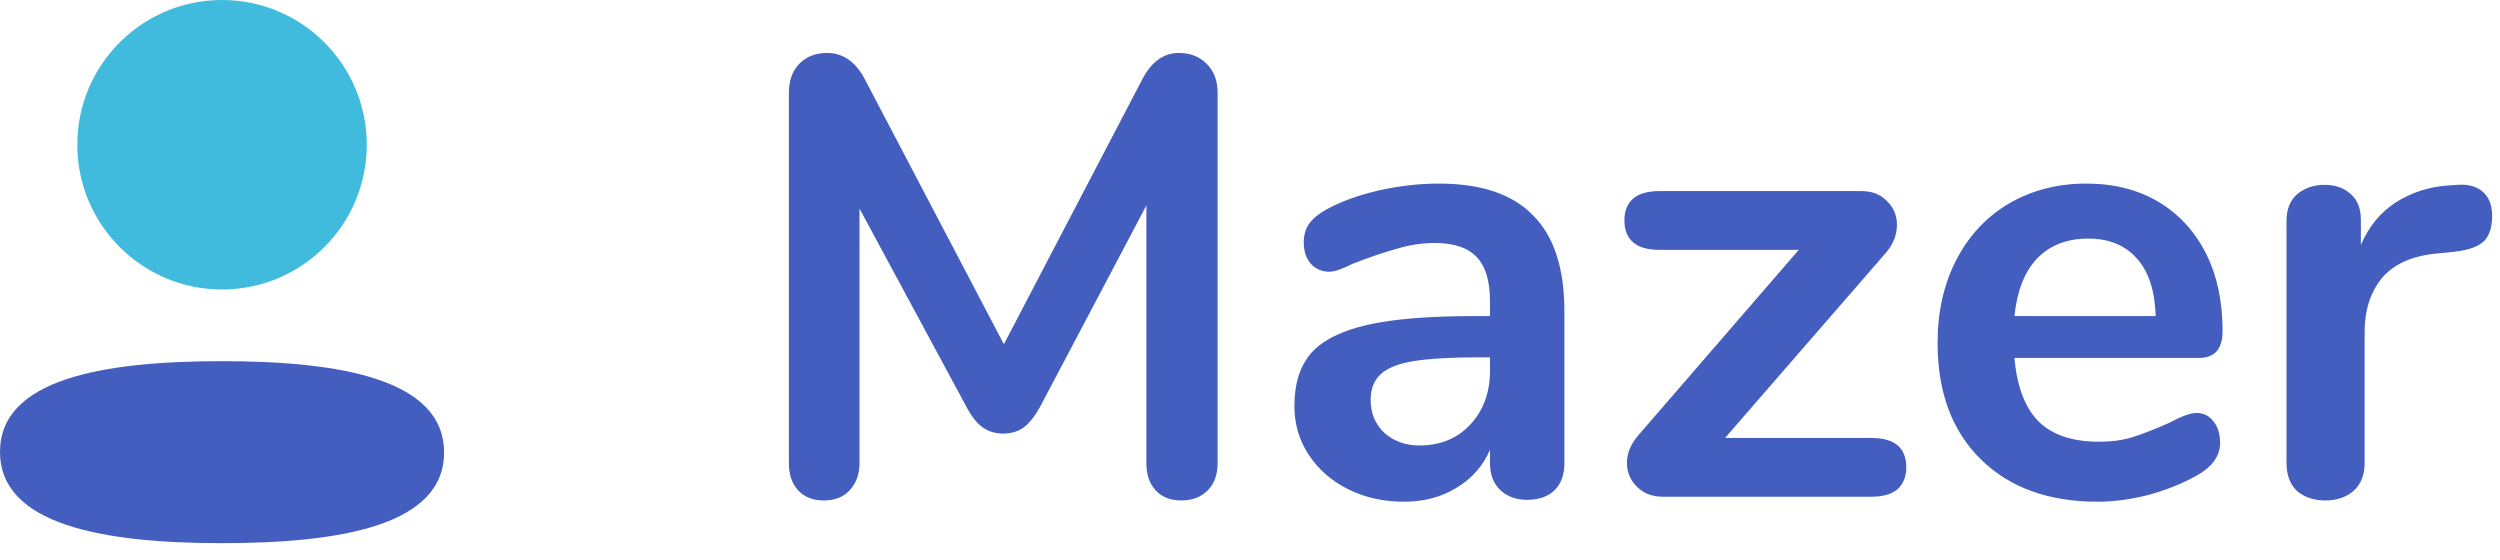
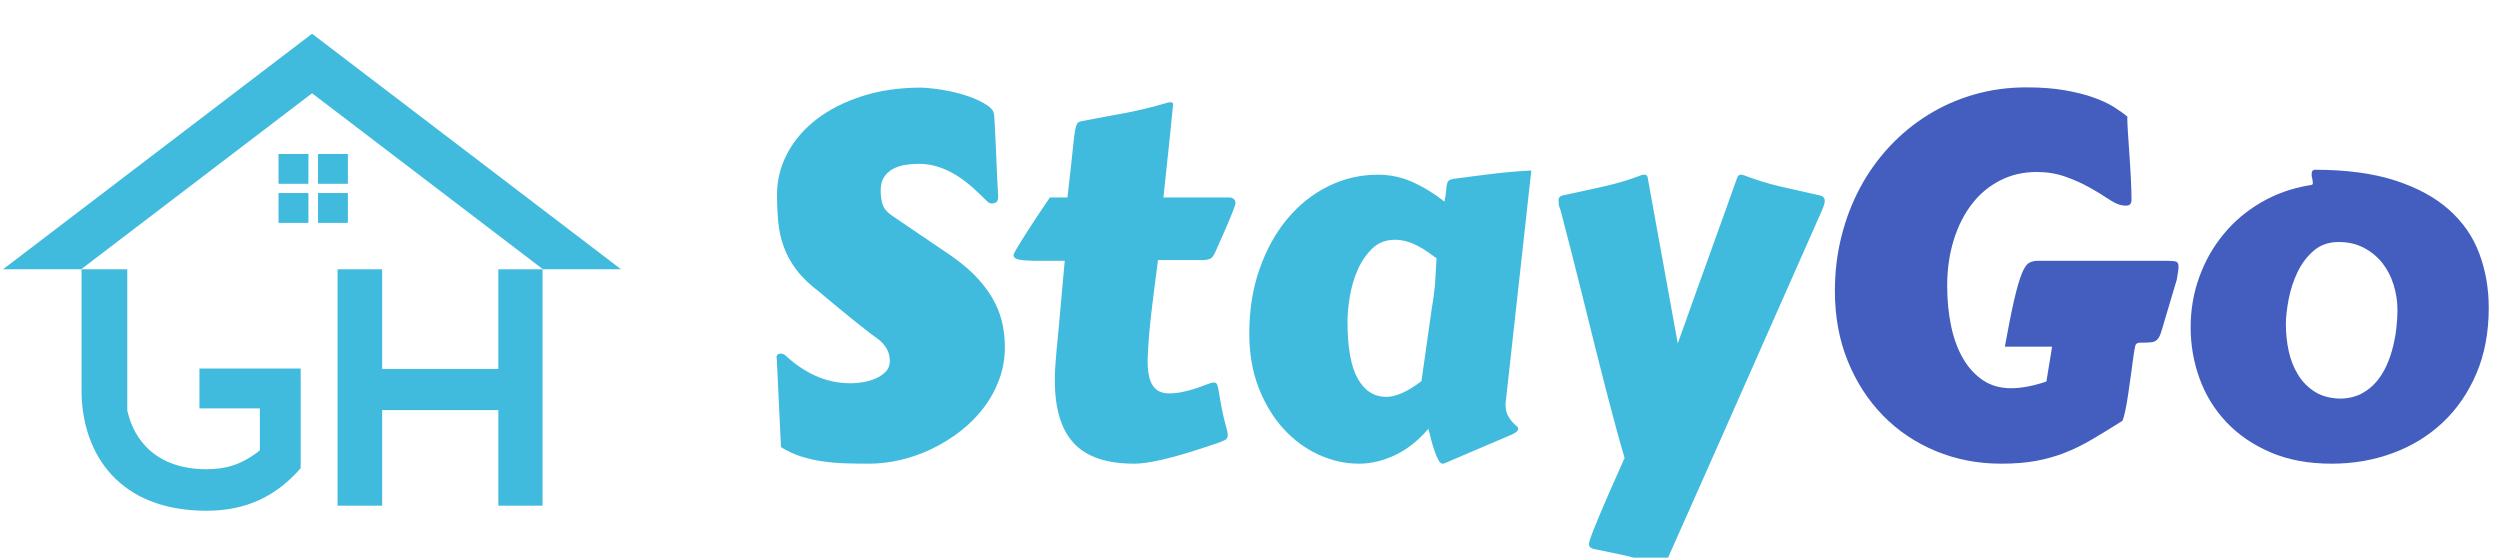
- <svg xmlns="http://www.w3.org/2000/svg" viewBox="0 0 152 34" fill-rule="evenodd" stroke-linejoin="round" stroke-miterlimit="2">
-   <path d="M0 27.472c0 4.409 6.18 5.552 13.5 5.552 7.281 0 13.5-1.103 13.5-5.513s-6.179-5.552-13.5-5.552c-7.281 0-13.5 1.103-13.5 5.513z" fill="#435ebe" fill-rule="nonzero" />
-   <circle cx="13.5" cy="8.8" r="8.8" fill="#41bbdd" />
-   <path d="M71.676 3.22c.709 0 1.279.228 1.71.684.431.431.646 1.013.646 1.748v22.496c0 .709-.203 1.267-.608 1.672s-.937.608-1.596.608-1.178-.203-1.558-.608-.57-.963-.57-1.672V12.492l-6.46 12.236c-.304.557-.633.975-.988 1.254-.355.253-.773.38-1.254.38s-.899-.127-1.254-.38-.684-.671-.988-1.254l-6.498-12.046v15.466c0 .684-.203 1.241-.608 1.672-.38.405-.899.608-1.558.608s-1.178-.203-1.558-.608-.57-.963-.57-1.672V5.652c0-.735.203-1.317.608-1.748.431-.456 1.001-.684 1.71-.684.988 0 1.761.545 2.318 1.634l8.436 16.074 8.398-16.074c.557-1.089 1.305-1.634 2.242-1.634zm15.801 7.942c2.584 0 4.497.646 5.738 1.938 1.267 1.267 1.9 3.205 1.9 5.814v9.272c0 .684-.203 1.229-.608 1.634-.405.38-.962.57-1.672.57-.658 0-1.203-.203-1.634-.608-.405-.405-.608-.937-.608-1.596v-.836c-.431.988-1.114 1.761-2.052 2.318-.912.557-1.976.836-3.192.836-1.241 0-2.368-.253-3.382-.76s-1.811-1.203-2.394-2.09-.874-1.875-.874-2.964c0-1.368.342-2.445 1.026-3.23.71-.785 1.85-1.355 3.42-1.71s3.737-.532 6.498-.532h.95v-.874c0-1.241-.266-2.141-.798-2.698-.532-.583-1.393-.874-2.584-.874a7.78 7.78 0 0 0-2.242.342c-.76.203-1.659.507-2.698.912-.658.329-1.14.494-1.444.494-.456 0-.836-.165-1.14-.494-.278-.329-.418-.76-.418-1.292 0-.431.102-.798.304-1.102.228-.329.596-.633 1.102-.912.887-.481 1.938-.861 3.154-1.14 1.242-.279 2.458-.418 3.648-.418zm-1.178 15.922c1.267 0 2.293-.418 3.078-1.254.811-.861 1.216-1.963 1.216-3.306v-.798h-.684c-1.697 0-3.015.076-3.952.228s-1.608.418-2.014.798-.608.899-.608 1.558c0 .811.279 1.482.836 2.014.583.507 1.292.76 2.128.76zm27.476-.456c1.418 0 2.128.595 2.128 1.786 0 .557-.178 1.001-.532 1.33-.355.304-.887.456-1.596.456h-12.692c-.634 0-1.153-.203-1.558-.608a1.97 1.97 0 0 1-.608-1.444c0-.583.228-1.14.684-1.672l9.766-11.286h-8.474c-.71 0-1.242-.152-1.596-.456s-.532-.747-.532-1.33.177-1.026.532-1.33.886-.456 1.596-.456h12.274c.658 0 1.178.203 1.558.608.405.38.608.861.608 1.444 0 .608-.216 1.165-.646 1.672l-9.804 11.286h8.892zm19.762-1.52c.431 0 .773.165 1.026.494.279.329.418.773.418 1.33 0 .785-.468 1.444-1.406 1.976-.861.481-1.836.874-2.926 1.178-1.089.279-2.128.418-3.116.418-2.989 0-5.358-.861-7.106-2.584s-2.622-4.079-2.622-7.068c0-1.9.38-3.585 1.14-5.054s1.824-2.609 3.192-3.42c1.394-.811 2.964-1.216 4.712-1.216 1.672 0 3.129.367 4.37 1.102s2.204 1.773 2.888 3.116 1.026 2.926 1.026 4.75c0 1.089-.481 1.634-1.444 1.634h-11.21c.152 1.748.646 3.04 1.482 3.876.836.811 2.052 1.216 3.648 1.216.811 0 1.52-.101 2.128-.304.634-.203 1.343-.481 2.128-.836.76-.405 1.318-.608 1.672-.608zm-6.574-10.602c-1.292 0-2.33.405-3.116 1.216-.76.811-1.216 1.976-1.368 3.496h8.588c-.05-1.545-.43-2.711-1.14-3.496-.709-.811-1.697-1.216-2.964-1.216zm22.43-3.268c.658-.051 1.178.089 1.558.418s.57.823.57 1.482c0 .684-.165 1.191-.494 1.52s-.925.545-1.786.646l-1.14.114c-1.495.152-2.597.659-3.306 1.52-.684.861-1.026 1.938-1.026 3.23v7.98c0 .735-.228 1.305-.684 1.71-.456.38-1.026.57-1.71.57s-1.254-.19-1.71-.57c-.431-.405-.646-.975-.646-1.71V13.442c0-.709.215-1.254.646-1.634.456-.38 1.013-.57 1.672-.57s1.19.19 1.596.57c.405.355.608.874.608 1.558v1.52c.481-1.115 1.19-1.976 2.128-2.584.962-.608 2.026-.95 3.192-1.026l.532-.038z" fill="#435ebe" fill-rule="nonzero" />
+ <svg xmlns="http://www.w3.org/2000/svg" width="1820" zoomAndPan="magnify" viewBox="0 0 1365 305.25" height="407" preserveAspectRatio="xMidYMid meet" version="1.2">
+   <defs>
+     <clipPath id="03c7e7f452">
+       <path d="M 1.672 18.281 L 339.094 18.281 L 339.094 148 L 1.672 148 Z M 1.672 18.281 " />
+     </clipPath>
+     <clipPath id="248593f45e">
+       <path d="M 850 95 L 997 95 L 997 304.5 L 850 304.5 Z M 850 95 " />
+     </clipPath>
+   </defs>
+   <g id="0c191f41eb">
+     <g clip-rule="nonzero" clip-path="url(#03c7e7f452)">
+       <path style=" stroke:none;fill-rule:nonzero;fill:#41bbdd;fill-opacity:1;" d="M 170.383 50.918 L 296.48 147.031 L 339.109 147.031 L 170.383 18.422 L 1.656 147.031 L 44.285 147.031 Z M 170.383 50.918 " />
+     </g>
+     <path style=" stroke:none;fill-rule:nonzero;fill:#41bbdd;fill-opacity:1;" d="M 272.078 147.031 L 272.078 201.434 L 208.648 201.434 L 208.648 147.031 L 184.309 147.031 L 184.309 276.109 L 208.648 276.109 L 208.648 223.926 L 272.078 223.926 L 272.078 276.109 L 296.23 276.109 L 296.23 147.031 Z M 272.078 147.031 " />
+     <path style=" stroke:none;fill-rule:nonzero;fill:#41bbdd;fill-opacity:1;" d="M 108.891 223 L 141.891 223 L 141.891 245.871 C 131.75 253.98 122.898 256.191 112.762 256.191 C 86.262 256.191 73.23 241.223 69.492 224.07 L 69.492 147.031 L 44.535 147.031 L 44.535 211.922 C 44.535 212.297 44.535 212.672 44.535 213.047 C 44.535 213.422 44.535 213.805 44.535 214.191 L 44.535 214.867 C 45.234 248.098 65.102 278.871 112.727 278.871 C 135.406 278.871 151.453 270.203 164.168 255.633 L 164.168 201.215 L 108.891 201.215 Z M 108.891 223 " />
+     <path style=" stroke:none;fill-rule:nonzero;fill:#41bbdd;fill-opacity:1;" d="M 152.176 84.102 L 168.297 84.102 L 168.297 100.223 L 152.176 100.223 Z M 152.176 84.102 " />
+     <path style=" stroke:none;fill-rule:nonzero;fill:#41bbdd;fill-opacity:1;" d="M 173.703 84.102 L 189.824 84.102 L 189.824 100.223 L 173.703 100.223 Z M 173.703 84.102 " />
+     <path style=" stroke:none;fill-rule:nonzero;fill:#41bbdd;fill-opacity:1;" d="M 152.176 84.102 L 168.297 84.102 L 168.297 100.223 L 152.176 100.223 Z M 152.176 84.102 " />
+     <path style=" stroke:none;fill-rule:nonzero;fill:#41bbdd;fill-opacity:1;" d="M 173.703 84.102 L 189.824 84.102 L 189.824 100.223 L 173.703 100.223 Z M 173.703 84.102 " />
+     <path style=" stroke:none;fill-rule:nonzero;fill:#41bbdd;fill-opacity:1;" d="M 152.176 105.461 L 168.297 105.461 L 168.297 121.582 L 152.176 121.582 Z M 152.176 105.461 " />
+     <path style=" stroke:none;fill-rule:nonzero;fill:#41bbdd;fill-opacity:1;" d="M 173.703 105.461 L 189.824 105.461 L 189.824 121.582 L 173.703 121.582 Z M 173.703 105.461 " />
+     <path style=" stroke:none;fill-rule:nonzero;fill:#41bbdd;fill-opacity:1;" d="M 152.176 105.461 L 168.297 105.461 L 168.297 121.582 L 152.176 121.582 Z M 152.176 105.461 " />
+     <path style=" stroke:none;fill-rule:nonzero;fill:#41bbdd;fill-opacity:1;" d="M 173.703 105.461 L 189.824 105.461 L 189.824 121.582 L 173.703 121.582 Z M 173.703 105.461 " />
+     <g style="fill:#41bbdd;fill-opacity:1;">
+       <g transform="translate(402.7727, 246.14)">
+         <path style="stroke:none" d="M 21.344 -50.25 C 21.344 -50.344 21.316 -50.43 21.266 -50.516 C 21.223 -50.609 21.203 -50.703 21.203 -50.797 C 21.203 -52.316 22.016 -53.078 23.641 -53.078 C 24.453 -53.078 25.352 -52.676 26.344 -51.875 C 31.207 -47.281 36.609 -43.629 42.547 -40.922 C 48.492 -38.223 54.977 -36.875 62 -36.875 C 63.895 -36.875 66.055 -37.078 68.484 -37.484 C 70.91 -37.891 73.203 -38.562 75.359 -39.5 C 77.523 -40.445 79.352 -41.688 80.844 -43.219 C 82.332 -44.75 83.078 -46.688 83.078 -49.031 C 83.078 -51.645 82.445 -53.988 81.188 -56.062 C 79.926 -58.133 78.258 -59.891 76.188 -61.328 C 75.375 -61.867 74.156 -62.77 72.531 -64.031 C 70.914 -65.289 69.07 -66.727 67 -68.344 C 64.926 -69.969 62.766 -71.703 60.516 -73.547 C 58.266 -75.391 56.125 -77.145 54.094 -78.812 C 52.07 -80.477 50.25 -81.988 48.625 -83.344 C 47.008 -84.695 45.797 -85.734 44.984 -86.453 C 39.672 -90.41 35.457 -94.414 32.344 -98.469 C 29.238 -102.52 26.875 -106.75 25.25 -111.156 C 23.633 -115.57 22.602 -120.145 22.156 -124.875 C 21.707 -129.602 21.484 -134.625 21.484 -139.938 C 21.484 -147.863 23.375 -155.383 27.156 -162.5 C 30.938 -169.613 36.27 -175.801 43.156 -181.062 C 50.039 -186.332 58.301 -190.52 67.938 -193.625 C 77.57 -196.738 88.289 -198.297 100.094 -198.297 C 101.531 -198.297 103.691 -198.133 106.578 -197.812 C 109.461 -197.5 112.633 -196.984 116.094 -196.266 C 119.562 -195.547 123.098 -194.555 126.703 -193.297 C 130.305 -192.035 133.594 -190.414 136.562 -188.438 C 137.551 -187.719 138.336 -186.992 138.922 -186.266 C 139.516 -185.547 139.898 -184.422 140.078 -182.891 C 140.523 -175.598 140.883 -168.414 141.156 -161.344 C 141.426 -154.281 141.785 -146.785 142.234 -138.859 C 142.234 -137.328 141.914 -136.312 141.281 -135.812 C 140.656 -135.32 139.848 -135.078 138.859 -135.078 C 137.867 -135.078 137.102 -135.348 136.562 -135.891 C 133.945 -138.504 131.242 -141.07 128.453 -143.594 C 125.66 -146.113 122.734 -148.336 119.672 -150.266 C 116.617 -152.203 113.359 -153.754 109.891 -154.922 C 106.422 -156.098 102.66 -156.688 98.609 -156.688 C 96.172 -156.688 93.738 -156.484 91.312 -156.078 C 88.883 -155.672 86.676 -154.926 84.688 -153.844 C 82.707 -152.77 81.109 -151.285 79.891 -149.391 C 78.68 -147.504 78.078 -145.117 78.078 -142.234 C 78.078 -139.172 78.457 -136.516 79.219 -134.266 C 79.988 -132.016 81.906 -129.898 84.969 -127.922 L 117.391 -105.906 C 123.328 -101.664 128.141 -97.453 131.828 -93.266 C 135.523 -89.078 138.41 -84.91 140.484 -80.766 C 142.555 -76.629 143.973 -72.555 144.734 -68.547 C 145.504 -64.547 145.891 -60.609 145.891 -56.734 C 145.891 -50.43 144.852 -44.488 142.781 -38.906 C 140.707 -33.32 137.867 -28.164 134.266 -23.438 C 130.66 -18.707 126.445 -14.473 121.625 -10.734 C 116.812 -7.004 111.66 -3.805 106.172 -1.141 C 100.68 1.516 94.984 3.539 89.078 4.938 C 83.18 6.332 77.398 7.031 71.734 7.031 C 67.316 7.031 62.969 6.961 58.688 6.828 C 54.414 6.691 50.254 6.328 46.203 5.734 C 42.148 5.148 38.227 4.25 34.438 3.031 C 30.656 1.82 27.055 0.133 23.641 -2.031 Z M 21.344 -50.25 " />
+       </g>
+     </g>
+     <g style="fill:#41bbdd;fill-opacity:1;">
+       <g transform="translate(543.253, 246.14)">
+         <path style="stroke:none" d="M 89.016 -104.141 C 87.754 -94.691 86.562 -85.258 85.438 -75.844 C 84.312 -66.438 83.613 -57.633 83.344 -49.438 C 83.344 -45.926 83.613 -43 84.156 -40.656 C 84.695 -38.312 85.484 -36.461 86.516 -35.109 C 87.555 -33.766 88.797 -32.801 90.234 -32.219 C 91.672 -31.633 93.289 -31.344 95.094 -31.344 C 97.977 -31.344 101.129 -31.77 104.547 -32.625 C 107.973 -33.477 111.395 -34.582 114.812 -35.938 C 115.895 -36.383 116.816 -36.719 117.578 -36.938 C 118.348 -37.164 119.004 -37.281 119.547 -37.281 C 120.441 -37.281 121.047 -36.875 121.359 -36.062 C 121.68 -35.25 122 -33.828 122.312 -31.797 C 122.625 -29.773 123.094 -27.051 123.719 -23.625 C 124.352 -20.207 125.395 -15.891 126.844 -10.672 C 126.926 -10.223 126.988 -9.836 127.031 -9.516 C 127.082 -9.203 127.109 -8.91 127.109 -8.641 C 127.109 -7.379 126.633 -6.477 125.688 -5.938 C 124.738 -5.406 123.188 -4.773 121.031 -4.047 C 117.332 -2.785 113.438 -1.504 109.344 -0.203 C 105.25 1.098 101.195 2.289 97.188 3.375 C 93.176 4.457 89.32 5.336 85.625 6.016 C 81.938 6.691 78.703 7.031 75.922 7.031 C 60.879 7.031 49.91 3.289 43.016 -4.188 C 36.129 -11.664 32.688 -23.055 32.688 -38.359 C 32.688 -40.973 32.773 -43.648 32.953 -46.391 C 33.141 -49.141 33.367 -52.004 33.641 -54.984 C 34.535 -63.984 35.32 -72.508 36 -80.562 C 36.676 -88.625 37.375 -96.348 38.094 -103.734 L 23.906 -103.734 C 19.039 -103.734 15.523 -103.938 13.359 -104.344 C 11.203 -104.75 10.125 -105.582 10.125 -106.844 C 10.125 -107.207 10.57 -108.176 11.469 -109.75 C 12.375 -111.32 13.523 -113.211 14.922 -115.422 C 16.316 -117.629 17.82 -119.992 19.438 -122.516 C 21.062 -125.035 22.617 -127.398 24.109 -129.609 C 25.598 -131.816 26.879 -133.727 27.953 -135.344 C 29.035 -136.969 29.711 -137.961 29.984 -138.328 L 39.578 -138.328 C 40.391 -145.172 41.039 -150.91 41.531 -155.547 C 42.031 -160.18 42.438 -164.031 42.75 -167.094 C 43.062 -170.156 43.352 -172.52 43.625 -174.188 C 43.895 -175.852 44.188 -177.086 44.5 -177.891 C 44.82 -178.703 45.227 -179.223 45.719 -179.453 C 46.219 -179.68 46.875 -179.883 47.688 -180.062 C 51.738 -180.875 55.656 -181.613 59.438 -182.281 C 63.219 -182.957 67 -183.656 70.781 -184.375 C 74.562 -185.102 78.41 -185.938 82.328 -186.875 C 86.242 -187.82 90.32 -188.926 94.562 -190.188 C 94.82 -190.188 95 -190.207 95.094 -190.25 C 95.188 -190.301 95.367 -190.328 95.641 -190.328 C 96.711 -190.328 97.25 -189.969 97.25 -189.25 L 97.25 -188.969 C 96.801 -184.02 96.102 -177.129 95.156 -168.297 C 94.219 -159.473 93.16 -149.484 91.984 -138.328 L 128.188 -138.328 C 128.906 -138.328 129.602 -138.078 130.281 -137.578 C 130.957 -137.078 131.297 -136.242 131.297 -135.078 C 131.297 -134.629 130.754 -133.008 129.672 -130.219 C 128.586 -127.426 127.055 -123.781 125.078 -119.281 L 120.219 -108.328 C 119.594 -106.984 118.941 -105.992 118.266 -105.359 C 117.586 -104.734 116.211 -104.328 114.141 -104.141 Z M 89.016 -104.141 " />
+       </g>
+     </g>
+     <g style="fill:#41bbdd;fill-opacity:1;">
+       <g transform="translate(668.0643, 246.14)">
+         <path style="stroke:none" d="M 154.125 -27.156 C 154.031 -26.789 153.984 -26.453 153.984 -26.141 C 153.984 -25.828 153.984 -25.535 153.984 -25.266 C 153.984 -23.004 154.344 -21.129 155.062 -19.641 C 155.789 -18.16 156.582 -16.945 157.438 -16 C 158.289 -15.062 159.078 -14.297 159.797 -13.703 C 160.516 -13.117 160.875 -12.602 160.875 -12.156 C 160.875 -10.895 159.523 -9.723 156.828 -8.641 L 120.484 6.891 C 120.398 6.984 120.086 7.031 119.547 7.031 C 118.828 7.031 118.102 6.395 117.375 5.125 C 116.656 3.863 115.957 2.266 115.281 0.328 C 114.613 -1.598 113.984 -3.664 113.391 -5.875 C 112.805 -8.082 112.289 -10.129 111.844 -12.016 C 106.164 -5.441 100.039 -0.625 93.469 2.438 C 86.895 5.5 80.367 7.031 73.891 7.031 C 66.328 7.031 58.941 5.363 51.734 2.031 C 44.523 -1.301 38.129 -6.051 32.547 -12.219 C 26.961 -18.395 22.484 -25.848 19.109 -34.578 C 15.734 -43.316 14.047 -53.133 14.047 -64.031 C 14.047 -76.906 15.914 -88.656 19.656 -99.281 C 23.395 -109.906 28.457 -119.047 34.844 -126.703 C 41.238 -134.359 48.691 -140.281 57.203 -144.469 C 65.711 -148.656 74.738 -150.75 84.281 -150.75 C 91.039 -150.75 97.438 -149.375 103.469 -146.625 C 109.5 -143.875 115.219 -140.344 120.625 -136.031 C 121.164 -138.727 121.477 -140.883 121.562 -142.5 C 121.656 -144.125 121.859 -145.383 122.172 -146.281 C 122.492 -147.188 123.102 -147.797 124 -148.109 C 124.906 -148.43 126.391 -148.68 128.453 -148.859 C 134.941 -149.754 141.406 -150.582 147.844 -151.344 C 154.281 -152.113 161.008 -152.68 168.031 -153.047 Z M 113.734 -78.078 C 114.641 -83.211 115.25 -88.051 115.562 -92.594 C 115.875 -97.145 116.117 -101.312 116.297 -105.094 C 114.859 -106.176 113.305 -107.301 111.641 -108.469 C 109.973 -109.633 108.172 -110.734 106.234 -111.766 C 104.297 -112.805 102.27 -113.641 100.156 -114.266 C 98.039 -114.898 95.812 -115.219 93.469 -115.219 C 88.613 -115.219 84.539 -113.641 81.25 -110.484 C 77.957 -107.336 75.297 -103.469 73.266 -98.875 C 71.242 -94.281 69.805 -89.414 68.953 -84.281 C 68.098 -79.156 67.672 -74.609 67.672 -70.641 C 67.672 -56.41 69.539 -45.988 73.281 -39.375 C 77.02 -32.758 82.219 -29.453 88.875 -29.453 C 91.582 -29.453 94.602 -30.219 97.938 -31.75 C 101.27 -33.281 104.645 -35.395 108.062 -38.094 Z M 113.734 -78.078 " />
+       </g>
+     </g>
+     <g clip-rule="nonzero" clip-path="url(#248593f45e)">
+       <g style="fill:#41bbdd;fill-opacity:1;">
+         <g transform="translate(835.56, 246.14)">
+           <path style="stroke:none" d="M 73.75 61.594 C 73.57 61.957 73.367 62.25 73.141 62.469 C 72.922 62.695 72.539 62.812 72 62.812 C 71.457 62.812 71.051 62.766 70.781 62.672 C 67.539 61.504 64.477 60.516 61.594 59.703 C 58.707 58.891 55.848 58.145 53.016 57.469 C 50.18 56.801 47.273 56.172 44.297 55.578 C 41.328 54.992 38.176 54.344 34.844 53.625 C 33.945 53.445 33.25 53.156 32.75 52.75 C 32.258 52.344 32.016 51.645 32.016 50.656 C 32.016 50.383 32.172 49.727 32.484 48.688 C 32.797 47.656 33.582 45.539 34.844 42.344 C 36.102 39.145 38.039 34.504 40.656 28.422 C 43.27 22.348 46.875 14.18 51.469 3.922 C 50.113 -0.586 48.582 -5.992 46.875 -12.297 C 45.164 -18.598 43.344 -25.484 41.406 -32.953 C 39.469 -40.43 37.461 -48.332 35.391 -56.656 C 33.316 -64.988 31.223 -73.41 29.109 -81.922 C 26.992 -90.43 24.879 -98.848 22.766 -107.172 C 20.648 -115.504 18.598 -123.457 16.609 -131.031 C 15.984 -132.469 15.625 -133.66 15.531 -134.609 C 15.445 -135.555 15.406 -136.344 15.406 -136.969 C 15.406 -138.227 16.125 -139.039 17.562 -139.406 C 24.582 -140.938 31.875 -142.531 39.438 -144.188 C 47.008 -145.852 54.172 -147.992 60.922 -150.609 C 61.191 -150.703 61.598 -150.75 62.141 -150.75 C 63.305 -150.75 63.938 -150.297 64.031 -149.391 L 80.5 -58.625 C 80.863 -59.707 81.562 -61.664 82.594 -64.5 C 83.633 -67.332 84.852 -70.727 86.25 -74.688 C 87.645 -78.656 89.195 -83.023 90.906 -87.797 C 92.613 -92.566 94.367 -97.426 96.172 -102.375 C 97.973 -107.332 99.75 -112.266 101.5 -117.172 C 103.258 -122.086 104.906 -126.66 106.438 -130.891 C 107.969 -135.117 109.297 -138.852 110.422 -142.094 C 111.547 -145.344 112.426 -147.773 113.062 -149.391 C 113.414 -150.297 114.094 -150.75 115.094 -150.75 C 115.352 -150.75 115.531 -150.723 115.625 -150.672 C 115.719 -150.629 115.898 -150.609 116.172 -150.609 C 122.922 -147.992 129.852 -145.852 136.969 -144.188 C 144.082 -142.531 151.148 -140.938 158.172 -139.406 C 159.891 -139.039 160.75 -138.047 160.75 -136.422 C 160.75 -135.254 160.207 -133.457 159.125 -131.031 L 103.469 -5.266 Z M 73.75 61.594 " />
+         </g>
+       </g>
+     </g>
+     <g style="fill:#435ebe;fill-opacity:1;">
+       <g transform="translate(984.9583, 246.14)">
+         <path style="stroke:none" d="M 16.891 -87.266 C 16.891 -97.617 18.082 -107.547 20.469 -117.047 C 22.852 -126.547 26.25 -135.414 30.656 -143.656 C 35.07 -151.895 40.41 -159.367 46.672 -166.078 C 52.93 -172.785 59.93 -178.547 67.672 -183.359 C 75.422 -188.18 83.816 -191.898 92.859 -194.516 C 101.91 -197.129 111.438 -198.438 121.438 -198.438 C 129.363 -198.438 136.316 -197.914 142.297 -196.875 C 148.285 -195.844 153.508 -194.535 157.969 -192.953 C 162.426 -191.379 166.16 -189.645 169.172 -187.75 C 172.191 -185.863 174.695 -184.066 176.688 -182.359 C 176.594 -182.359 176.547 -182.039 176.547 -181.406 C 176.547 -180.062 176.656 -177.586 176.875 -173.984 C 177.102 -170.379 177.375 -166.367 177.688 -161.953 C 178.008 -157.547 178.281 -153.066 178.5 -148.516 C 178.727 -143.973 178.844 -140.035 178.844 -136.703 C 178.844 -136.16 178.66 -135.551 178.297 -134.875 C 177.941 -134.195 177.047 -133.859 175.609 -133.859 C 174.797 -133.859 173.801 -133.992 172.625 -134.266 C 170.738 -134.805 168.352 -136.047 165.469 -137.984 C 162.594 -139.922 159.238 -141.945 155.406 -144.062 C 151.582 -146.176 147.305 -148.066 142.578 -149.734 C 137.848 -151.398 132.691 -152.234 127.109 -152.234 C 119.723 -152.234 113.016 -150.676 106.984 -147.562 C 100.953 -144.457 95.816 -140.133 91.578 -134.594 C 87.348 -129.062 84.062 -122.488 81.719 -114.875 C 79.375 -107.27 78.203 -99.008 78.203 -90.094 C 78.203 -82.258 78.922 -74.922 80.359 -68.078 C 81.805 -61.234 83.992 -55.312 86.922 -50.312 C 89.848 -45.312 93.473 -41.367 97.797 -38.484 C 102.117 -35.609 107.207 -34.172 113.062 -34.172 C 118.738 -34.172 125.176 -35.391 132.375 -37.828 L 135.484 -56.875 L 109.688 -56.875 C 111.664 -67.77 113.375 -76.32 114.812 -82.531 C 116.258 -88.75 117.613 -93.43 118.875 -96.578 C 120.133 -99.734 121.438 -101.711 122.781 -102.516 C 124.133 -103.328 125.711 -103.734 127.516 -103.734 L 198.562 -103.734 C 200.633 -103.734 202.145 -103.598 203.094 -103.328 C 204.039 -103.066 204.516 -102.125 204.516 -100.5 C 204.516 -99.688 204.422 -98.719 204.234 -97.594 C 204.055 -96.469 203.832 -95.094 203.562 -93.469 L 196.812 -70.781 C 196 -67.895 195.32 -65.664 194.781 -64.094 C 194.238 -62.52 193.562 -61.348 192.75 -60.578 C 191.945 -59.816 190.848 -59.367 189.453 -59.234 C 188.055 -59.098 186.051 -59.031 183.438 -59.031 C 182 -59.031 181.145 -58.441 180.875 -57.266 C 180.602 -56.098 180.375 -54.883 180.188 -53.625 C 179.656 -49.664 179.117 -45.727 178.578 -41.812 C 178.035 -37.895 177.516 -34.242 177.016 -30.859 C 176.523 -27.484 176.008 -24.508 175.469 -21.938 C 174.926 -19.375 174.383 -17.508 173.844 -16.344 C 167.719 -12.469 162.156 -9.066 157.156 -6.141 C 152.164 -3.211 147.191 -0.785 142.234 1.141 C 137.285 3.078 132.062 4.539 126.562 5.531 C 121.07 6.531 114.77 7.031 107.656 7.031 C 94.957 7.031 83.066 4.734 71.984 0.141 C 60.91 -4.453 51.301 -10.914 43.156 -19.25 C 35.008 -27.582 28.594 -37.508 23.906 -49.031 C 19.227 -60.562 16.891 -73.305 16.891 -87.266 Z M 16.891 -87.266 " />
+       </g>
+       <g transform="translate(1182.576, 246.14)">
+         <path style="stroke:none" d="M 90.5 7.031 C 77.801 7.031 66.656 4.957 57.062 0.812 C 47.477 -3.332 39.441 -8.848 32.953 -15.734 C 26.473 -22.617 21.613 -30.539 18.375 -39.5 C 15.133 -48.469 13.516 -57.77 13.516 -67.406 C 13.516 -77.039 15.086 -86.203 18.234 -94.891 C 21.391 -103.578 25.801 -111.363 31.469 -118.25 C 37.145 -125.145 43.941 -130.91 51.859 -135.547 C 59.785 -140.18 68.523 -143.312 78.078 -144.938 C 79.516 -145.031 80.234 -145.348 80.234 -145.891 C 80.234 -146.879 80.117 -147.801 79.891 -148.656 C 79.672 -149.508 79.562 -150.25 79.562 -150.875 C 79.562 -151.875 79.738 -152.551 80.094 -152.906 C 80.457 -153.27 80.863 -153.453 81.312 -153.453 C 98.52 -153.453 113.156 -151.492 125.219 -147.578 C 137.281 -143.66 147.094 -138.32 154.656 -131.562 C 162.227 -124.812 167.723 -116.844 171.141 -107.656 C 174.566 -98.469 176.281 -88.609 176.281 -78.078 C 176.281 -64.66 174.023 -52.68 169.516 -42.141 C 165.016 -31.609 158.867 -22.691 151.078 -15.391 C 143.297 -8.098 134.203 -2.539 123.797 1.281 C 113.398 5.113 102.301 7.031 90.5 7.031 Z M 65.516 -68.891 C 65.516 -64.023 66.031 -59.207 67.062 -54.438 C 68.102 -49.664 69.816 -45.344 72.203 -41.469 C 74.586 -37.594 77.711 -34.461 81.578 -32.078 C 85.453 -29.691 90.273 -28.5 96.047 -28.5 C 100.18 -28.676 103.801 -29.598 106.906 -31.266 C 110.02 -32.93 112.703 -35.094 114.953 -37.75 C 117.203 -40.406 119.066 -43.398 120.547 -46.734 C 122.035 -50.066 123.207 -53.508 124.062 -57.062 C 124.926 -60.625 125.535 -64.113 125.891 -67.531 C 126.254 -70.957 126.438 -74.066 126.438 -76.859 C 126.438 -81.547 125.738 -86.141 124.344 -90.641 C 122.945 -95.141 120.895 -99.098 118.188 -102.516 C 115.488 -105.941 112.133 -108.711 108.125 -110.828 C 104.125 -112.941 99.508 -114 94.281 -114 C 88.883 -114 84.336 -112.398 80.641 -109.203 C 76.953 -106.016 74.004 -102.078 71.797 -97.391 C 69.586 -92.711 67.988 -87.781 67 -82.594 C 66.008 -77.414 65.516 -72.848 65.516 -68.891 Z M 65.516 -68.891 " />
+       </g>
+     </g>
+   </g>
</svg>
